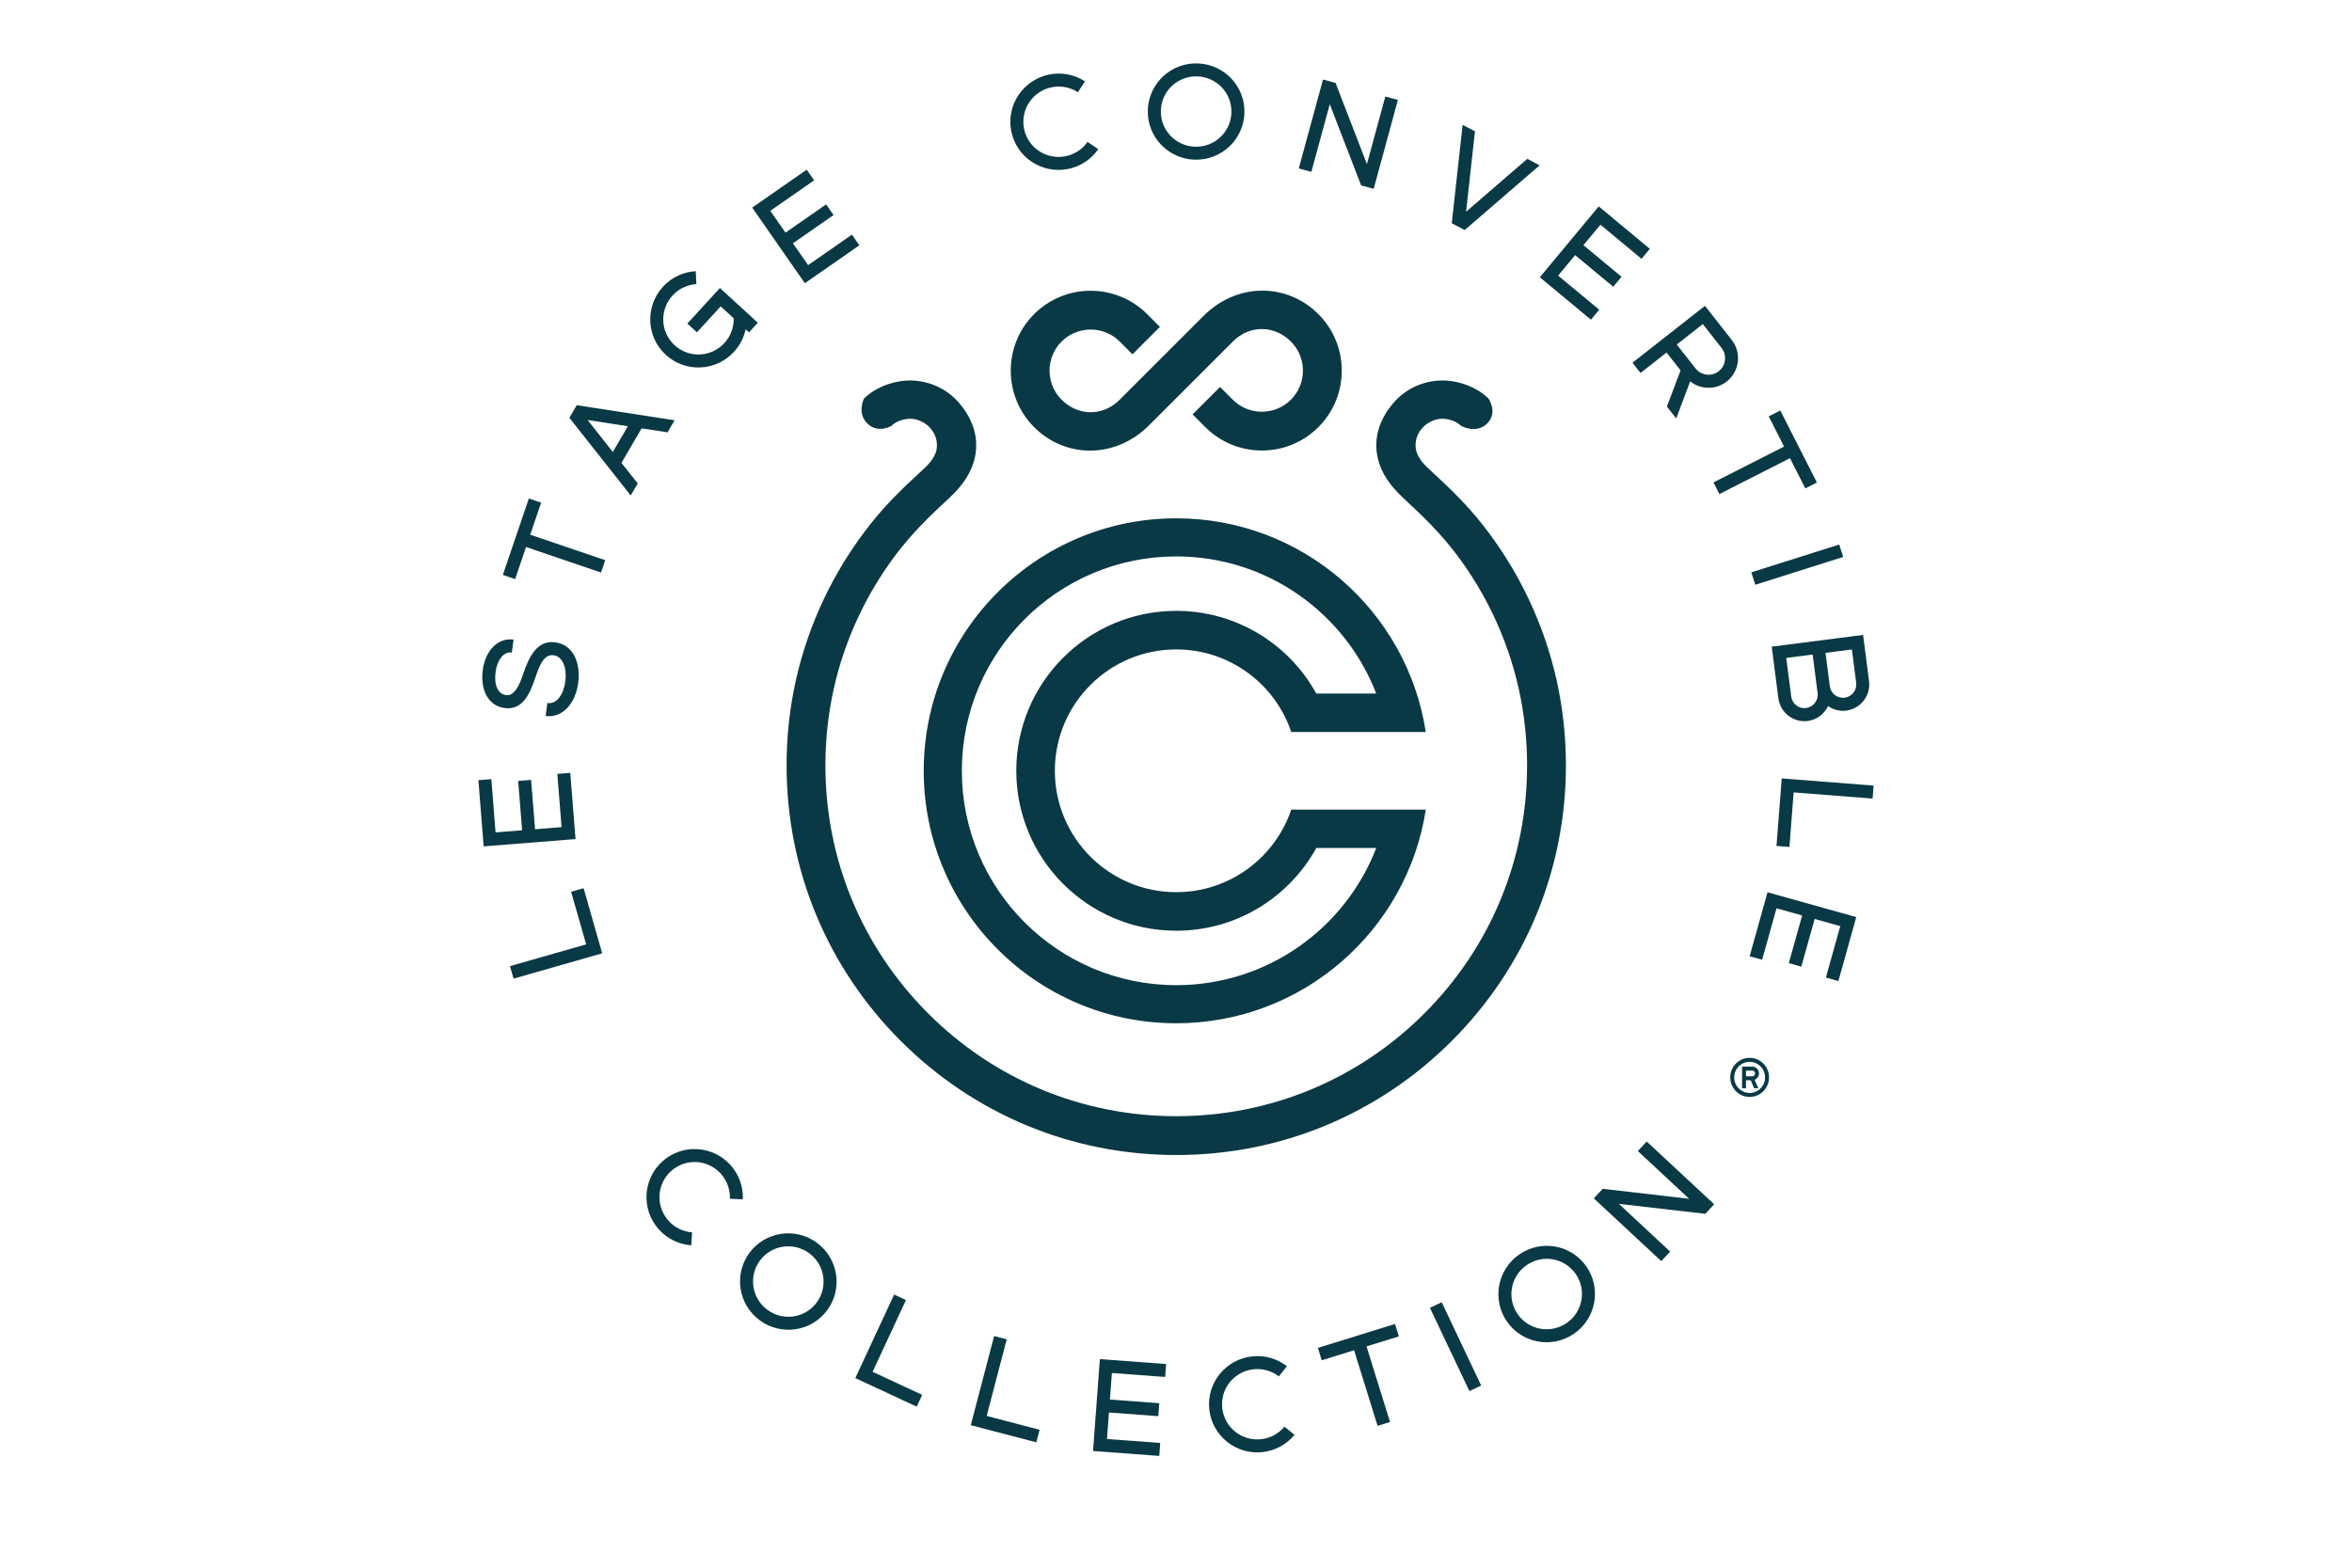
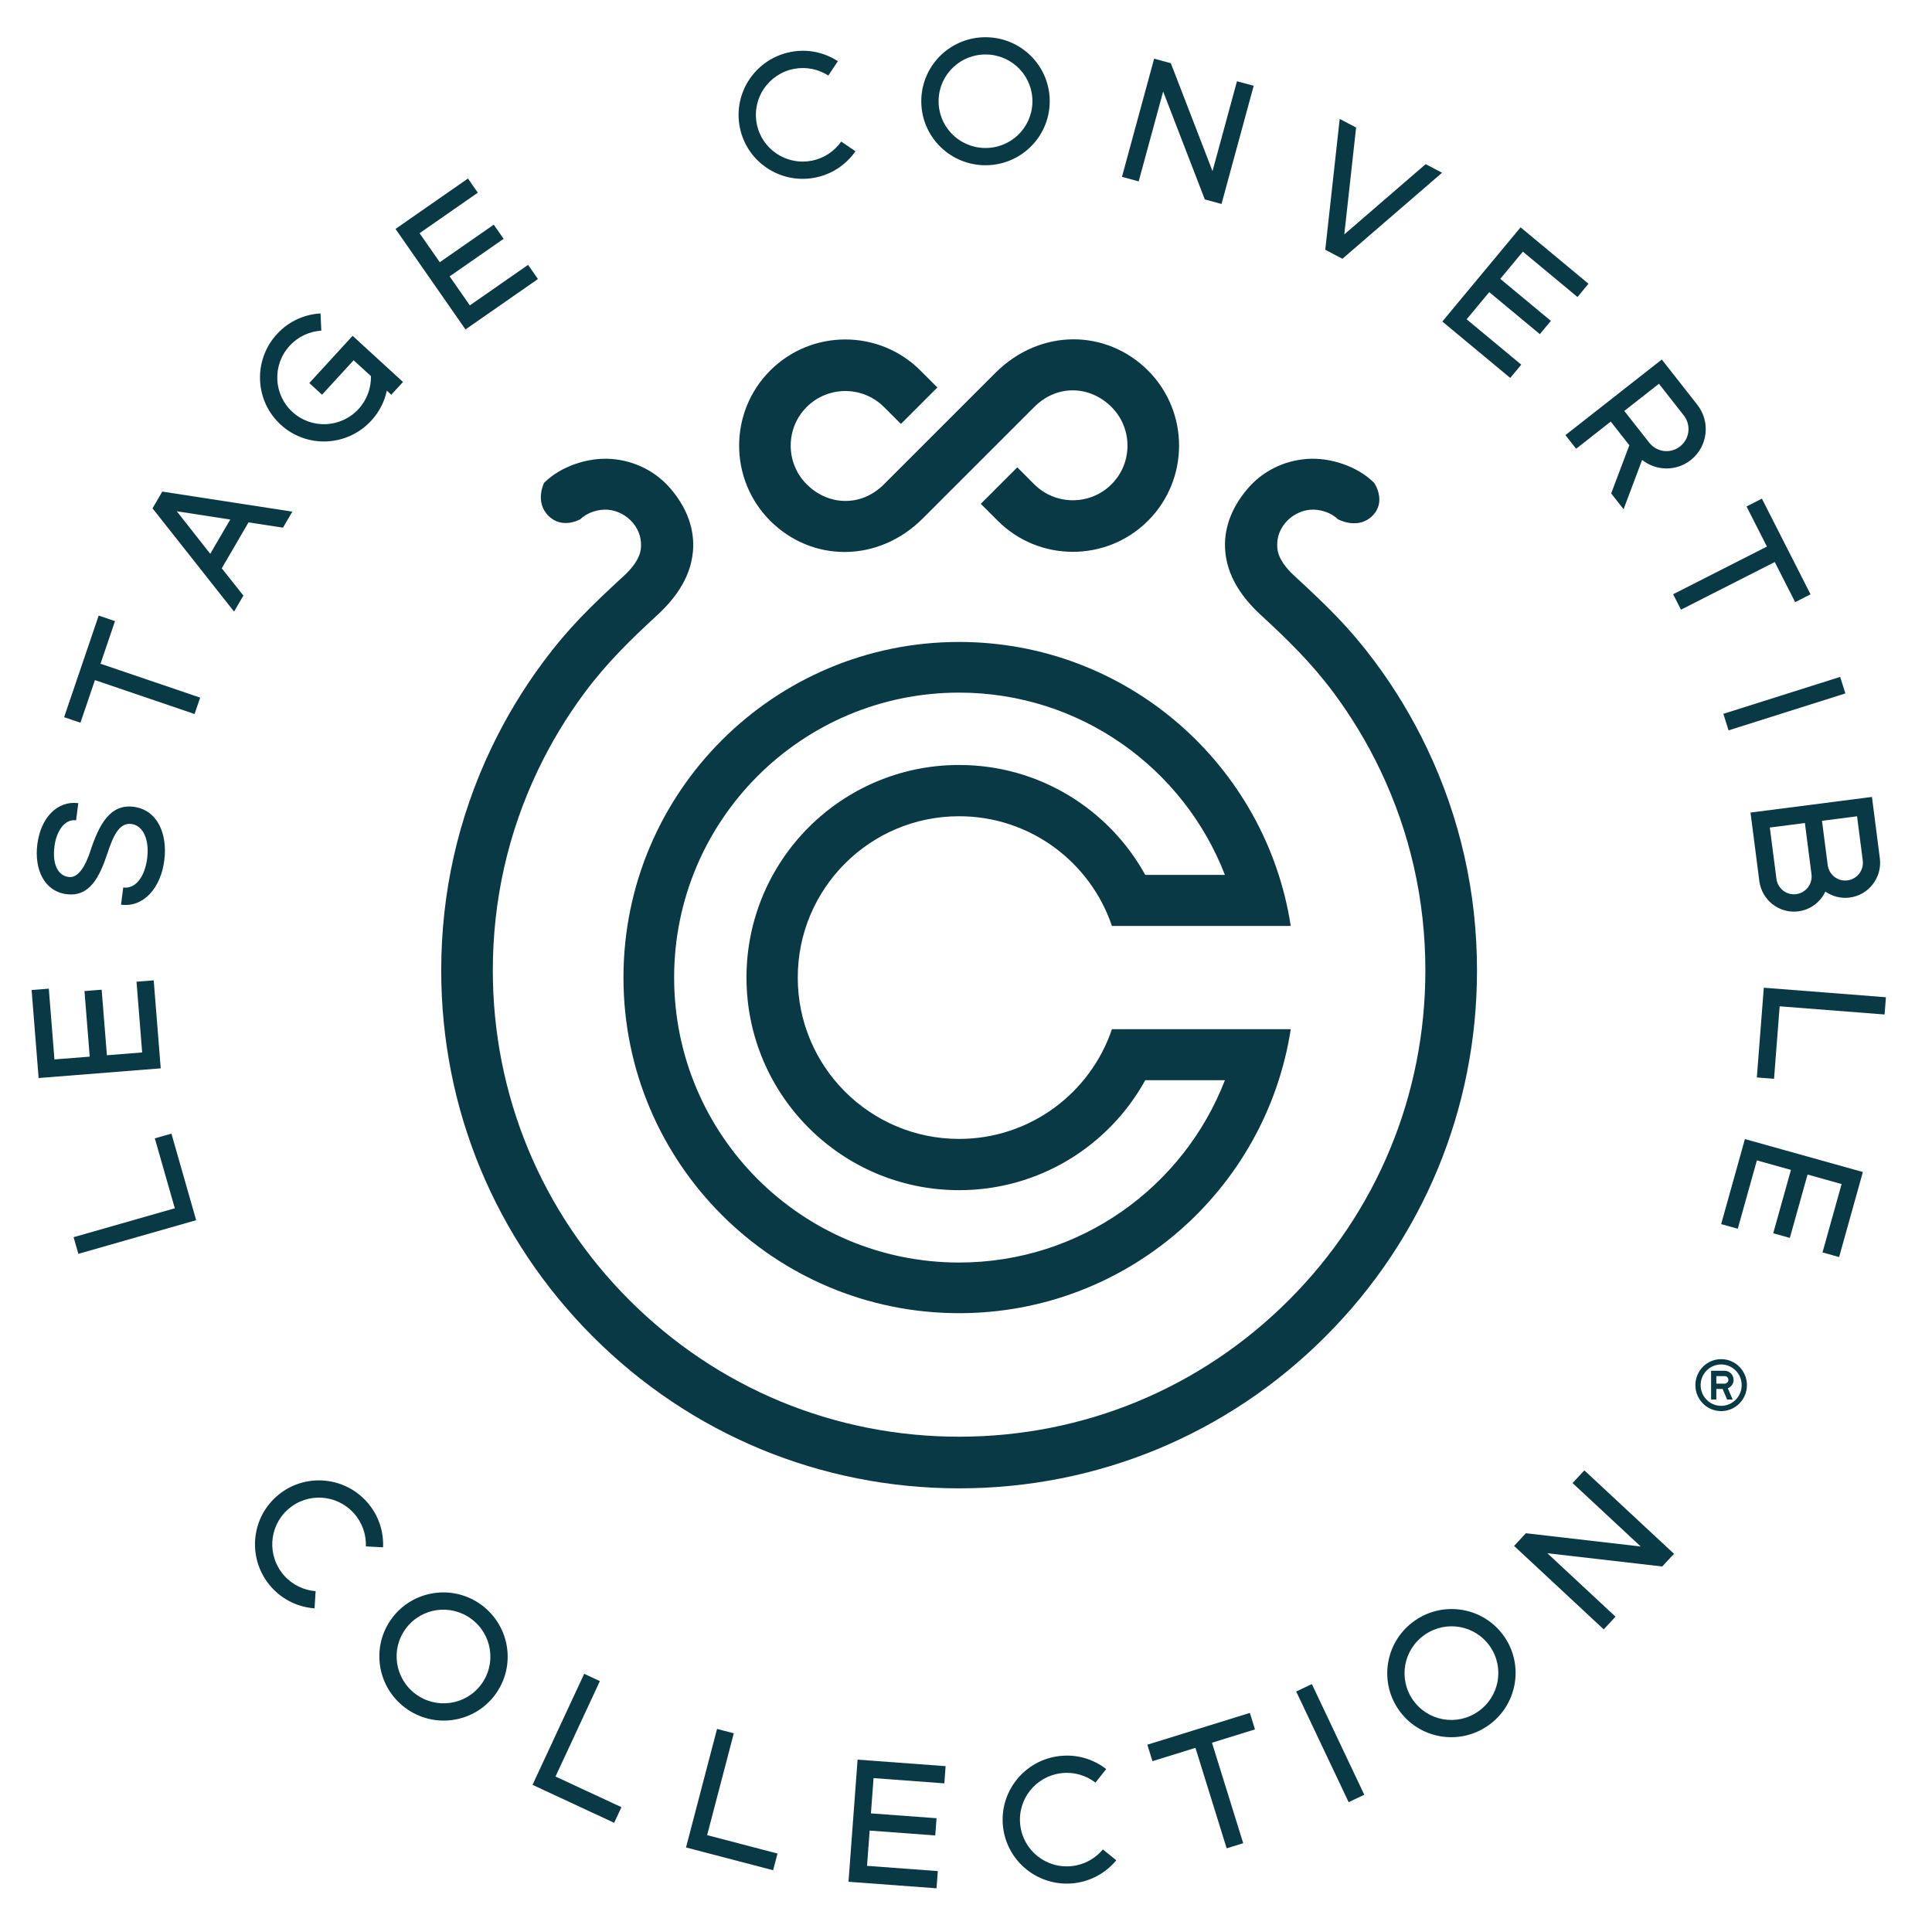
- <svg xmlns="http://www.w3.org/2000/svg" version="1.1" id="Layer_1" x="0px" y="0px" viewBox="0 0 432 288" enable-background="new 0 0 432 288" xml:space="preserve">
+ <svg xmlns="http://www.w3.org/2000/svg" version="1.1" id="Layer_1" x="0px" y="0px" viewBox="83.5 6.5 267 266" enable-background="new 83.5 6.5 267 266" xml:space="preserve">
  <g>
-     <path fill="#093945" d="M321.362,194.338c1.969,0,3.562,1.606,3.562,3.591c0,1.985-1.593,3.589-3.562,3.589   c-1.97,0-3.562-1.604-3.562-3.589C317.801,195.945,319.393,194.338,321.362,194.338 M321.362,200.789   c1.562,0,2.837-1.284,2.837-2.86c0-1.575-1.273-2.86-2.837-2.86s-2.837,1.285-2.837,2.86   C318.525,199.505,319.799,200.789,321.362,200.789 M319.973,195.945h1.867c0.68,0,1.243,0.567,1.243,1.256   c0,0.523-0.331,0.975-0.797,1.165l0.666,1.549h-0.767l-0.623-1.459h-0.868v1.459h-0.724v-3.97H319.973z M320.695,197.725h1.124   c0.231,0,0.45-0.139,0.517-0.358c0.108-0.364-0.152-0.689-0.496-0.689h-1.145V197.725z" />
-     <path fill="#093945" d="M216.045,205.055c17.215,0,33.396-6.7,45.567-18.873c12.171-12.171,18.873-28.353,18.873-45.567   c0-9.688-2.097-19.004-6.234-27.68c-1.806-3.785-3.995-7.414-6.51-10.785c-3.072-4.119-6.392-7.336-9.964-10.625   c-2.941-2.709-4.637-5.572-4.94-8.75c-0.29-3.035,0.773-5.994,3.003-8.646c2.066-2.467,5.024-3.959,8.266-4.203   c3.244-0.246,7.027,1.031,9.297,3.3c0,0,1.775,2.545-0.237,4.556c-2.012,2.014-4.787,0.467-4.787,0.467   c-0.925-0.926-2.517-1.418-3.827-1.301c-1.31,0.113-2.574,0.797-3.418,1.805c-0.99,1.183-1.203,2.421-1.108,3.513   c0.13,1.513,1.372,2.91,2.319,3.784c4.713,4.343,7.703,7.266,11.115,11.841c2.792,3.744,5.225,7.774,7.23,11.979   c4.598,9.643,6.928,19.988,6.928,30.748c0,19.117-7.443,37.092-20.962,50.608c-13.519,13.52-31.49,20.965-50.608,20.965   c-19.118,0-37.091-7.445-50.609-20.965c-13.519-13.517-20.964-31.491-20.964-50.608c0-10.76,2.331-21.105,6.93-30.748   c2.007-4.205,4.438-8.234,7.232-11.979c3.409-4.575,6.401-7.498,11.114-11.841c0.948-0.874,2.189-2.271,2.318-3.784   c0.095-1.092-0.117-2.33-1.108-3.513c-0.846-1.008-2.109-1.69-3.418-1.805c-1.31-0.117-2.901,0.375-3.828,1.301   c0,0-2.493,1.469-4.426-0.467c-1.934-1.935-0.597-4.556-0.597-4.556c2.269-2.269,6.051-3.546,9.294-3.3   c3.245,0.244,6.2,1.736,8.268,4.203c2.228,2.652,3.292,5.611,3.002,8.646c-0.303,3.178-2.001,6.041-4.941,8.75   c-3.572,3.289-6.891,6.506-9.963,10.625c-2.515,3.371-4.706,7-6.511,10.785c-4.137,8.676-6.235,17.99-6.235,27.68   c0,17.215,6.705,33.396,18.875,45.567C182.651,198.354,198.831,205.055,216.045,205.055" />
-     <path fill="#093945" d="M211.035,78.141c-6.214,6.215-15.37,6.056-21.095,0.332c-5.724-5.728-5.724-15.041,0-20.765   c5.726-5.727,15.04-5.723,20.764,0l2.341,2.342l-5.039,5.042l-2.343-2.343c-2.946-2.944-7.733-2.944-10.681,0   c-2.944,2.943-2.944,7.734,0,10.681c2.943,2.942,7.484,3.196,10.681,0l15.394-15.392c6.215-6.213,15.369-6.055,21.095-0.33   c5.724,5.724,5.724,15.037,0,20.764c-5.726,5.725-15.042,5.723-20.765,0l-2.342-2.341l5.043-5.044l2.342,2.343   c2.944,2.942,7.733,2.942,10.679,0c2.944-2.944,2.944-7.735,0-10.681c-2.943-2.942-7.483-3.195-10.679,0L211.035,78.141z" />
-     <path fill="#093945" d="M237.169,148.735c-2.975,8.815-11.305,15.166-21.124,15.166c-12.313,0-22.296-9.982-22.296-22.3   c0-12.313,9.981-22.295,22.296-22.295c9.819,0,18.149,6.349,21.124,15.165h24.712c-3.43-22.23-22.645-39.252-45.836-39.252   c-25.616,0-46.383,20.768-46.383,46.382c0,25.618,20.767,46.384,46.383,46.384c23.191,0,42.406-17.021,45.836-39.25H237.169z    M216.045,180.985c-21.75,0-39.381-17.631-39.381-39.384c0-21.749,17.631-39.38,39.381-39.38c16.746,0,31.041,10.458,36.736,25.193   h-11.007c-5.005-9.059-14.648-15.193-25.729-15.193c-16.227,0-29.381,13.155-29.381,29.38c0,16.228,13.154,29.384,29.381,29.384   c11.081,0,20.725-6.138,25.729-15.197h11.007C247.086,170.528,232.791,180.985,216.045,180.985" />
-     <polygon fill="#093945" points="94.329,179.784 93.672,177.483 107.659,173.487 104.896,163.821 107.19,163.169 110.608,175.133   " />
-     <polygon fill="#093945" points="87.868,143.325 90.245,143.137 91.025,152.915 95.898,152.53 95.175,143.465 97.55,143.278   98.274,152.34 103.146,151.95 102.366,142.174 104.742,141.985 105.712,154.147 88.838,155.487  " />
-     <path fill="#093945" d="M100.53,129.155c1.797,0.232,2.997-1.615,3.31-4.037c0.312-2.42-0.474-4.523-2.176-4.742   c-1.702-0.221-2.524,1.678-3.309,4.035c-1.099,3.31-2.466,6.076-5.658,5.664c-3.097-0.398-4.481-3.448-4.035-6.912   c0.478-3.703,2.797-6.035,5.658-5.666l-0.306,2.371c-1.561-0.197-2.708,1.438-2.988,3.598c-0.308,2.398,0.417,4.037,1.978,4.238   c1.323,0.17,2.313-1.537,2.987-3.598c1.191-3.634,2.718-6.525,5.979-6.105c3.263,0.421,4.714,3.697,4.233,7.424   s-2.81,6.516-5.978,6.105L100.53,129.155z" />
+     <path fill="#093945" d="M321.361,194.338c1.97,0,3.562,1.605,3.562,3.592c0,1.984-1.593,3.588-3.562,3.588   c-1.969,0-3.562-1.604-3.562-3.588C317.801,195.945,319.393,194.338,321.361,194.338 M321.361,200.789   c1.562,0,2.838-1.284,2.838-2.859c0-1.576-1.273-2.861-2.838-2.861c-1.563,0-2.836,1.285-2.836,2.861   C318.525,199.505,319.799,200.789,321.361,200.789 M319.973,195.945h1.867c0.68,0,1.243,0.566,1.243,1.256   c0,0.523-0.331,0.975-0.797,1.165l0.666,1.549h-0.767l-0.623-1.459h-0.869v1.459h-0.723v-3.97H319.973L319.973,195.945z    M320.695,197.725h1.123c0.231,0,0.451-0.139,0.518-0.357c0.107-0.364-0.152-0.689-0.496-0.689h-1.145V197.725z" />
+     <path fill="#093945" d="M216.045,205.055c17.215,0,33.396-6.699,45.566-18.873c12.172-12.171,18.873-28.353,18.873-45.566   c0-9.688-2.096-19.004-6.233-27.68c-1.806-3.785-3.995-7.414-6.51-10.785c-3.072-4.119-6.392-7.336-9.964-10.625   c-2.941-2.709-4.637-5.572-4.94-8.75c-0.29-3.035,0.772-5.994,3.003-8.646c2.066-2.467,5.023-3.959,8.266-4.203   c3.244-0.246,7.027,1.031,9.297,3.3c0,0,1.775,2.545-0.236,4.556c-2.012,2.014-4.787,0.467-4.787,0.467   c-0.925-0.926-2.518-1.418-3.827-1.301c-1.31,0.113-2.573,0.797-3.418,1.805c-0.989,1.183-1.202,2.421-1.108,3.513   c0.131,1.513,1.373,2.91,2.32,3.784c4.713,4.343,7.702,7.266,11.114,11.841c2.792,3.744,5.226,7.774,7.229,11.979   c4.599,9.643,6.929,19.988,6.929,30.748c0,19.116-7.443,37.092-20.962,50.608c-13.52,13.52-31.49,20.965-50.608,20.965   c-19.118,0-37.091-7.445-50.609-20.965c-13.519-13.518-20.964-31.492-20.964-50.608c0-10.76,2.331-21.105,6.93-30.748   c2.007-4.205,4.438-8.234,7.232-11.979c3.409-4.575,6.401-7.498,11.114-11.841c0.948-0.874,2.189-2.271,2.318-3.784   c0.095-1.092-0.117-2.33-1.108-3.513c-0.846-1.008-2.109-1.69-3.418-1.805c-1.31-0.117-2.901,0.375-3.828,1.301   c0,0-2.493,1.469-4.426-0.467c-1.934-1.935-0.597-4.556-0.597-4.556c2.269-2.269,6.051-3.546,9.294-3.3   c3.245,0.244,6.2,1.736,8.268,4.203c2.228,2.652,3.292,5.611,3.002,8.646c-0.303,3.178-2.001,6.041-4.941,8.75   c-3.572,3.289-6.891,6.506-9.963,10.625c-2.515,3.371-4.706,7-6.511,10.785c-4.137,8.676-6.235,17.99-6.235,27.68   c0,17.215,6.705,33.396,18.875,45.566C182.651,198.354,198.831,205.055,216.045,205.055" />
+     <path fill="#093945" d="M211.035,78.141c-6.214,6.215-15.37,6.056-21.095,0.332c-5.724-5.728-5.724-15.041,0-20.765   c5.726-5.727,15.04-5.723,20.764,0l2.341,2.342l-5.039,5.042l-2.343-2.343c-2.946-2.944-7.733-2.944-10.681,0   c-2.944,2.943-2.944,7.734,0,10.681c2.943,2.942,7.484,3.196,10.681,0l15.394-15.392c6.215-6.213,15.369-6.055,21.096-0.33   c5.724,5.724,5.724,15.037,0,20.764c-5.727,5.725-15.043,5.723-20.766,0l-2.342-2.341l5.043-5.044l2.342,2.343   c2.944,2.942,7.733,2.942,10.68,0c2.943-2.944,2.943-7.735,0-10.681c-2.943-2.942-7.483-3.195-10.68,0L211.035,78.141z" />
+     <path fill="#093945" d="M237.169,148.734c-2.976,8.815-11.305,15.166-21.124,15.166c-12.313,0-22.296-9.981-22.296-22.299   c0-12.313,9.981-22.295,22.296-22.295c9.819,0,18.148,6.349,21.124,15.165h24.712c-3.43-22.23-22.645-39.252-45.836-39.252   c-25.616,0-46.383,20.768-46.383,46.382c0,25.618,20.767,46.383,46.383,46.383c23.191,0,42.406-17.021,45.836-39.25H237.169z    M216.045,180.984c-21.75,0-39.381-17.631-39.381-39.383c0-21.749,17.631-39.38,39.381-39.38c16.746,0,31.041,10.458,36.736,25.193   h-11.008c-5.004-9.059-14.647-15.193-25.729-15.193c-16.227,0-29.381,13.155-29.381,29.38c0,16.228,13.154,29.383,29.381,29.383   c11.081,0,20.725-6.137,25.729-15.196h11.008C247.086,170.527,232.791,180.984,216.045,180.984" />
+     <polygon fill="#093945" points="94.329,179.784 93.672,177.482 107.659,173.486 104.896,163.82 107.19,163.169 110.608,175.133   " />
+     <polygon fill="#093945" points="87.868,143.325 90.245,143.137 91.025,152.915 95.898,152.529 95.175,143.465 97.55,143.278   98.274,152.34 103.146,151.95 102.366,142.174 104.742,141.985 105.712,154.146 88.838,155.486  " />
+     <path fill="#093945" d="M100.53,129.155c1.797,0.232,2.997-1.615,3.31-4.037c0.312-2.42-0.474-4.523-2.176-4.742   c-1.702-0.221-2.524,1.678-3.309,4.035c-1.099,3.31-2.466,6.076-5.658,5.664c-3.097-0.398-4.481-3.448-4.035-6.912   c0.478-3.703,2.797-6.035,5.658-5.666l-0.306,2.371c-1.561-0.197-2.708,1.438-2.988,3.598c-0.308,2.398,0.417,4.037,1.978,4.238   c1.323,0.17,2.313-1.537,2.987-3.598c1.191-3.634,2.718-6.525,5.979-6.105c3.263,0.421,4.714,3.697,4.233,7.424   c-0.481,3.727-2.81,6.516-5.978,6.105L100.53,129.155z" />
    <polygon fill="#093945" points="97.138,91.573 99.394,92.339 97.391,98.229 111.161,102.913 110.389,105.178 96.621,100.493   94.616,106.384 92.361,105.616  " />
    <path fill="#093945" d="M123.898,77.21l-1.289,2.213l-4.764-0.727l-3.699,6.346l2.99,3.765l-1.289,2.214l-11.269-14.267   l1.351-2.315L123.898,77.21z M112.556,83.038l2.762-4.735l-7.388-1.146L112.556,83.038z" />
    <path fill="#093945" d="M132.231,52.909l6.961,6.379l-1.618,1.765l-0.614-0.565c-0.327,1.521-1.043,2.938-2.145,4.139   c-3.317,3.613-8.919,3.865-12.521,0.566c-3.604-3.305-3.836-8.904-0.521-12.52c1.635-1.781,3.791-2.725,6.02-2.857l0.114,2.379   c-1.618,0.106-3.195,0.803-4.376,2.09c-2.426,2.646-2.256,6.729,0.379,9.143c2.638,2.417,6.722,2.234,9.149-0.412   c1.179-1.287,1.737-2.917,1.704-4.539l-2.391-2.189l-4.367,4.761l-1.757-1.609L132.231,52.909z" />
    <polygon fill="#093945" points="148.173,31.171 149.533,33.128 141.484,38.729 144.276,42.739 151.738,37.549 153.099,39.505   145.64,44.696 148.431,48.706 156.48,43.105 157.842,45.062 147.83,52.03 138.159,38.139  " />
    <path fill="#093945" d="M196.141,31.05c-4.814,0.939-9.47-2.182-10.406-6.979c-0.935-4.796,2.205-9.444,7.019-10.386   c2.371-0.465,4.667,0.058,6.536,1.27l-1.317,1.984c-1.367-0.875-3.048-1.251-4.763-0.915c-3.522,0.688-5.811,4.077-5.125,7.587   c0.684,3.51,4.078,5.783,7.6,5.096c1.716-0.336,3.133-1.316,4.069-2.641l1.969,1.34C200.444,29.237,198.49,30.59,196.141,31.05" />
-     <path fill="#093945" d="M219.959,11.649c4.902,0.145,8.754,4.219,8.608,9.104c-0.146,4.887-4.232,8.726-9.136,8.58   c-4.901-0.146-8.754-4.221-8.607-9.105C210.969,15.341,215.057,11.503,219.959,11.649 M219.506,26.95   c3.586,0.105,6.564-2.691,6.672-6.268c0.105-3.575-2.703-6.545-6.291-6.651c-3.586-0.106-6.564,2.692-6.672,6.267   C213.108,23.872,215.916,26.844,219.506,26.95" />
+     <path fill="#093945" d="M219.959,11.649c4.902,0.145,8.754,4.219,8.607,9.104c-0.146,4.887-4.231,8.726-9.135,8.58   c-4.902-0.146-8.755-4.221-8.607-9.105C210.969,15.341,215.057,11.503,219.959,11.649 M219.506,26.95   c3.586,0.105,6.564-2.691,6.672-6.268c0.105-3.575-2.703-6.545-6.291-6.651c-3.586-0.106-6.563,2.692-6.672,6.267   C213.108,23.872,215.916,26.844,219.506,26.95" />
    <polygon fill="#093945" points="244.246,19.147 240.863,31.569 238.555,30.939 243,14.609 245.309,15.239 251.068,30.151   254.448,17.728 256.758,18.358 252.312,34.688 250.004,34.06  " />
-     <polygon fill="#093945" points="269.021,42.264 266.651,41.015 268.646,22.935 270.912,24.127 269.28,38.896 280.525,29.184   282.789,30.376  " />
-     <polygon fill="#093945" points="303.027,45.714 301.506,47.547 293.959,41.28 290.836,45.038 297.83,50.847 296.305,52.68   289.312,46.87 286.189,50.629 293.735,56.897 292.213,58.73 282.827,50.936 293.643,37.917  " />
-     <path fill="#093945" d="M318.065,62.437c1.86,2.369,1.454,5.792-0.909,7.646c-2.027,1.59-4.789,1.507-6.717-0.022l-2.562,6.815   l-1.714-2.184l2.51-6.652l-2.57-3.275l-4.785,3.753l-1.477-1.883l13.317-10.448L318.065,62.437z M315.68,68.2   c1.33-1.045,1.561-2.957,0.511-4.293l-3.429-4.369l-4.785,3.754l3.43,4.369C312.455,68.997,314.346,69.247,315.68,68.2" />
+     <polygon fill="#093945" points="269.021,42.264 266.65,41.015 268.646,22.935 270.912,24.127 269.279,38.896 280.525,29.184   282.789,30.376  " />
+     <polygon fill="#093945" points="303.027,45.714 301.506,47.547 293.959,41.28 290.836,45.038 297.83,50.847 296.305,52.68   289.312,46.87 286.189,50.629 293.734,56.897 292.213,58.73 282.827,50.936 293.643,37.917  " />
+     <path fill="#093945" d="M318.064,62.437c1.86,2.369,1.455,5.792-0.908,7.646c-2.027,1.59-4.789,1.507-6.717-0.022l-2.562,6.815   l-1.714-2.184l2.51-6.652l-2.569-3.275l-4.785,3.753l-1.478-1.883l13.317-10.448L318.064,62.437z M315.68,68.2   c1.33-1.045,1.562-2.957,0.512-4.293l-3.43-4.369l-4.785,3.754l3.431,4.369C312.455,68.997,314.346,69.247,315.68,68.2" />
    <polygon fill="#093945" points="333.715,88.64 331.59,89.719 328.77,84.174 315.807,90.761 314.725,88.624 327.686,82.038   324.867,76.493 326.992,75.413  " />
-     <rect x="328.92" y="95.277" transform="matrix(0.3016 0.9534 -0.9534 0.3016 329.4524 -242.2921)" fill="#093945" width="2.396" height="16.932" />
-     <path fill="#093945" d="M325.418,118.797l16.783-2.159l1.091,8.471c0.343,2.659-1.528,5.096-4.177,5.437   c-1.229,0.157-2.402-0.173-3.35-0.823c-0.683,1.439-2.059,2.508-3.735,2.727c-2.649,0.34-5.054-1.545-5.396-4.205L325.418,118.797z    M332.934,120.241l-4.848,0.625l0.912,7.074c0.174,1.352,1.378,2.307,2.727,2.133c1.348-0.174,2.293-1.404,2.119-2.761   L332.934,120.241z M336.084,126.036c0.174,1.354,1.379,2.309,2.727,2.135s2.295-1.403,2.119-2.758l-0.787-6.101l-4.846,0.625   L336.084,126.036z" />
+     <rect x="328.909" y="95.266" transform="matrix(-0.3016 -0.9534 0.9534 -0.3016 330.7596 449.7524)" fill="#093945" width="2.396" height="16.931" />
+     <path fill="#093945" d="M325.418,118.797l16.783-2.159l1.091,8.471c0.343,2.659-1.528,5.096-4.177,5.437   c-1.229,0.157-2.402-0.173-3.35-0.823c-0.684,1.439-2.06,2.508-3.736,2.727c-2.648,0.34-5.053-1.545-5.396-4.205L325.418,118.797z    M332.934,120.241l-4.848,0.625l0.912,7.074c0.174,1.352,1.378,2.307,2.727,2.133c1.348-0.174,2.293-1.404,2.119-2.761   L332.934,120.241z M336.084,126.036c0.174,1.354,1.379,2.309,2.727,2.135c1.349-0.174,2.295-1.403,2.119-2.758l-0.787-6.101   l-4.846,0.625L336.084,126.036z" />
    <polygon fill="#093945" points="344.133,144.321 343.945,146.704 329.447,145.575 328.67,155.592 326.292,155.407 327.256,143.005    " />
-     <polygon fill="#093945" points="337.663,180.227 335.368,179.585 338.008,170.138 333.301,168.823 330.854,177.579   328.557,176.939 331.006,168.183 326.299,166.868 323.657,176.314 321.362,175.675 324.646,163.922 340.945,168.475  " />
-     <path fill="#093945" d="M120.994,225.838c-3.261-3.66-2.948-9.26,0.702-12.508c3.649-3.253,9.247-2.92,12.508,0.737   c1.608,1.806,2.327,4.047,2.236,6.275l-2.377-0.125c0.057-1.618-0.477-3.258-1.639-4.562c-2.386-2.681-6.467-2.923-9.137-0.544   c-2.671,2.383-2.897,6.459-0.512,9.14c1.162,1.305,2.729,2.021,4.345,2.151l-0.151,2.375   C124.746,228.613,122.585,227.623,120.994,225.838" />
-     <path fill="#093945" d="M150.054,228.321c3.944,2.92,4.781,8.461,1.873,12.39c-2.908,3.93-8.457,4.747-12.397,1.833   c-3.944-2.917-4.781-8.461-1.873-12.39C140.565,226.227,146.113,225.405,150.054,228.321 M140.948,240.627   c2.885,2.133,6.928,1.533,9.056-1.338c2.128-2.876,1.518-6.917-1.367-9.051c-2.885-2.135-6.929-1.536-9.057,1.339   C137.451,234.454,138.063,238.491,140.948,240.627" />
-     <polygon fill="#093945" points="164.233,237.823 166.401,238.833 160.271,252.017 169.382,256.254 168.377,258.416   157.096,253.169  " />
-     <polygon fill="#093945" points="182.595,245.442 184.909,246.048 181.225,260.119 190.949,262.663 190.342,264.969   178.306,261.823  " />
-     <polygon fill="#093945" points="214.182,250.587 214.006,252.963 204.225,252.239 203.862,257.113 212.928,257.782   212.751,260.163 203.686,259.491 203.323,264.363 213.104,265.088 212.928,267.467 200.762,266.564 202.016,249.685  " />
-     <path fill="#093945" d="M231.912,266.763c-4.874,0.54-9.256-2.956-9.796-7.812c-0.536-4.854,2.974-9.229,7.849-9.768   c2.399-0.269,4.646,0.442,6.408,1.806l-1.477,1.866c-1.289-0.983-2.937-1.497-4.67-1.304c-3.565,0.397-6.125,3.583-5.732,7.136   c0.396,3.556,3.59,6.104,7.155,5.707c1.735-0.192,3.229-1.055,4.271-2.298l1.85,1.497   C236.348,265.312,234.289,266.498,231.912,266.763" />
-     <polygon fill="#093945" points="256.227,243.226 256.936,245.505 250.994,247.347 255.309,261.234 253.023,261.944 248.71,248.055   242.768,249.898 242.061,247.621  " />
-     <rect x="266.164" y="238.931" transform="matrix(0.9036 -0.4283 0.4283 0.9036 -80.1989 138.362)" fill="#093945" width="2.392" height="16.925" />
-     <path fill="#093945" d="M279.059,230.451c4.039-2.788,9.557-1.785,12.334,2.238c2.774,4.022,1.756,9.536-2.28,12.32   c-4.037,2.786-9.556,1.785-12.334-2.239C274.003,238.747,275.021,233.233,279.059,230.451 M287.758,243.048   c2.953-2.038,3.697-6.055,1.666-9c-2.033-2.943-6.056-3.675-9.008-1.636c-2.955,2.036-3.699,6.057-1.668,8.998   C280.78,244.355,284.805,245.087,287.758,243.048" />
-     <polygon fill="#093945" points="297.342,221.159 306.764,229.929 305.133,231.682 292.744,220.15 294.373,218.397 310.249,220.231   300.826,211.462 302.456,209.71 314.846,221.238 313.217,222.991  " />
+     <polygon fill="#093945" points="337.663,180.227 335.368,179.585 338.008,170.139 333.301,168.823 330.854,177.579   328.557,176.939 331.006,168.184 326.299,166.868 323.657,176.314 321.361,175.675 324.646,163.922 340.945,168.475  " />
+     <path fill="#093945" d="M120.994,225.838c-3.261-3.66-2.948-9.26,0.702-12.508c3.649-3.253,9.247-2.92,12.508,0.736   c1.608,1.807,2.327,4.047,2.236,6.275l-2.377-0.125c0.057-1.617-0.477-3.258-1.639-4.562c-2.386-2.68-6.467-2.922-9.137-0.543   c-2.671,2.383-2.897,6.459-0.512,9.14c1.162,1.306,2.729,2.021,4.345,2.151l-0.151,2.375   C124.746,228.613,122.585,227.623,120.994,225.838" />
+     <path fill="#093945" d="M150.054,228.32c3.944,2.921,4.781,8.462,1.873,12.391c-2.908,3.93-8.457,4.747-12.397,1.833   c-3.944-2.917-4.781-8.461-1.873-12.39C140.565,226.227,146.113,225.404,150.054,228.32 M140.948,240.627   c2.885,2.133,6.928,1.533,9.056-1.338c2.128-2.876,1.518-6.917-1.367-9.051c-2.885-2.135-6.929-1.536-9.057,1.339   C137.451,234.454,138.063,238.491,140.948,240.627" />
+     <polygon fill="#093945" points="164.233,237.823 166.401,238.833 160.271,252.018 169.382,256.254 168.377,258.416   157.096,253.169  " />
+     <polygon fill="#093945" points="182.595,245.441 184.909,246.048 181.225,260.119 190.949,262.663 190.342,264.969   178.306,261.823  " />
+     <polygon fill="#093945" points="214.182,250.587 214.006,252.963 204.225,252.238 203.862,257.113 212.928,257.782   212.751,260.163 203.686,259.491 203.323,264.363 213.104,265.088 212.928,267.467 200.762,266.564 202.016,249.686  " />
+     <path fill="#093945" d="M231.912,266.764c-4.874,0.539-9.256-2.957-9.796-7.812c-0.536-4.854,2.974-9.229,7.849-9.768   c2.398-0.27,4.646,0.441,6.408,1.805l-1.477,1.867c-1.289-0.983-2.938-1.498-4.67-1.305c-3.565,0.396-6.125,3.583-5.732,7.137   c0.396,3.556,3.59,6.104,7.154,5.707c1.735-0.192,3.229-1.056,4.271-2.299l1.85,1.497   C236.348,265.312,234.289,266.498,231.912,266.764" />
+     <polygon fill="#093945" points="256.227,243.227 256.936,245.505 250.994,247.348 255.309,261.234 253.023,261.943 248.71,248.055   242.768,249.898 242.061,247.621  " />
+     <rect x="266.149" y="238.934" transform="matrix(-0.9037 0.4282 -0.4282 -0.9037 614.8738 356.4973)" fill="#093945" width="2.393" height="16.925" />
+     <path fill="#093945" d="M279.059,230.451c4.039-2.788,9.558-1.785,12.334,2.238c2.774,4.021,1.756,9.535-2.279,12.319   c-4.037,2.786-9.557,1.785-12.334-2.239C274.003,238.747,275.021,233.232,279.059,230.451 M287.758,243.048   c2.953-2.038,3.697-6.055,1.666-9c-2.033-2.942-6.056-3.675-9.008-1.636c-2.955,2.036-3.699,6.057-1.668,8.998   C280.779,244.355,284.805,245.087,287.758,243.048" />
+     <polygon fill="#093945" points="297.342,221.159 306.764,229.93 305.133,231.682 292.744,220.15 294.373,218.396 310.249,220.23   300.826,211.462 302.456,209.71 314.846,221.238 313.217,222.991  " />
  </g>
</svg>
